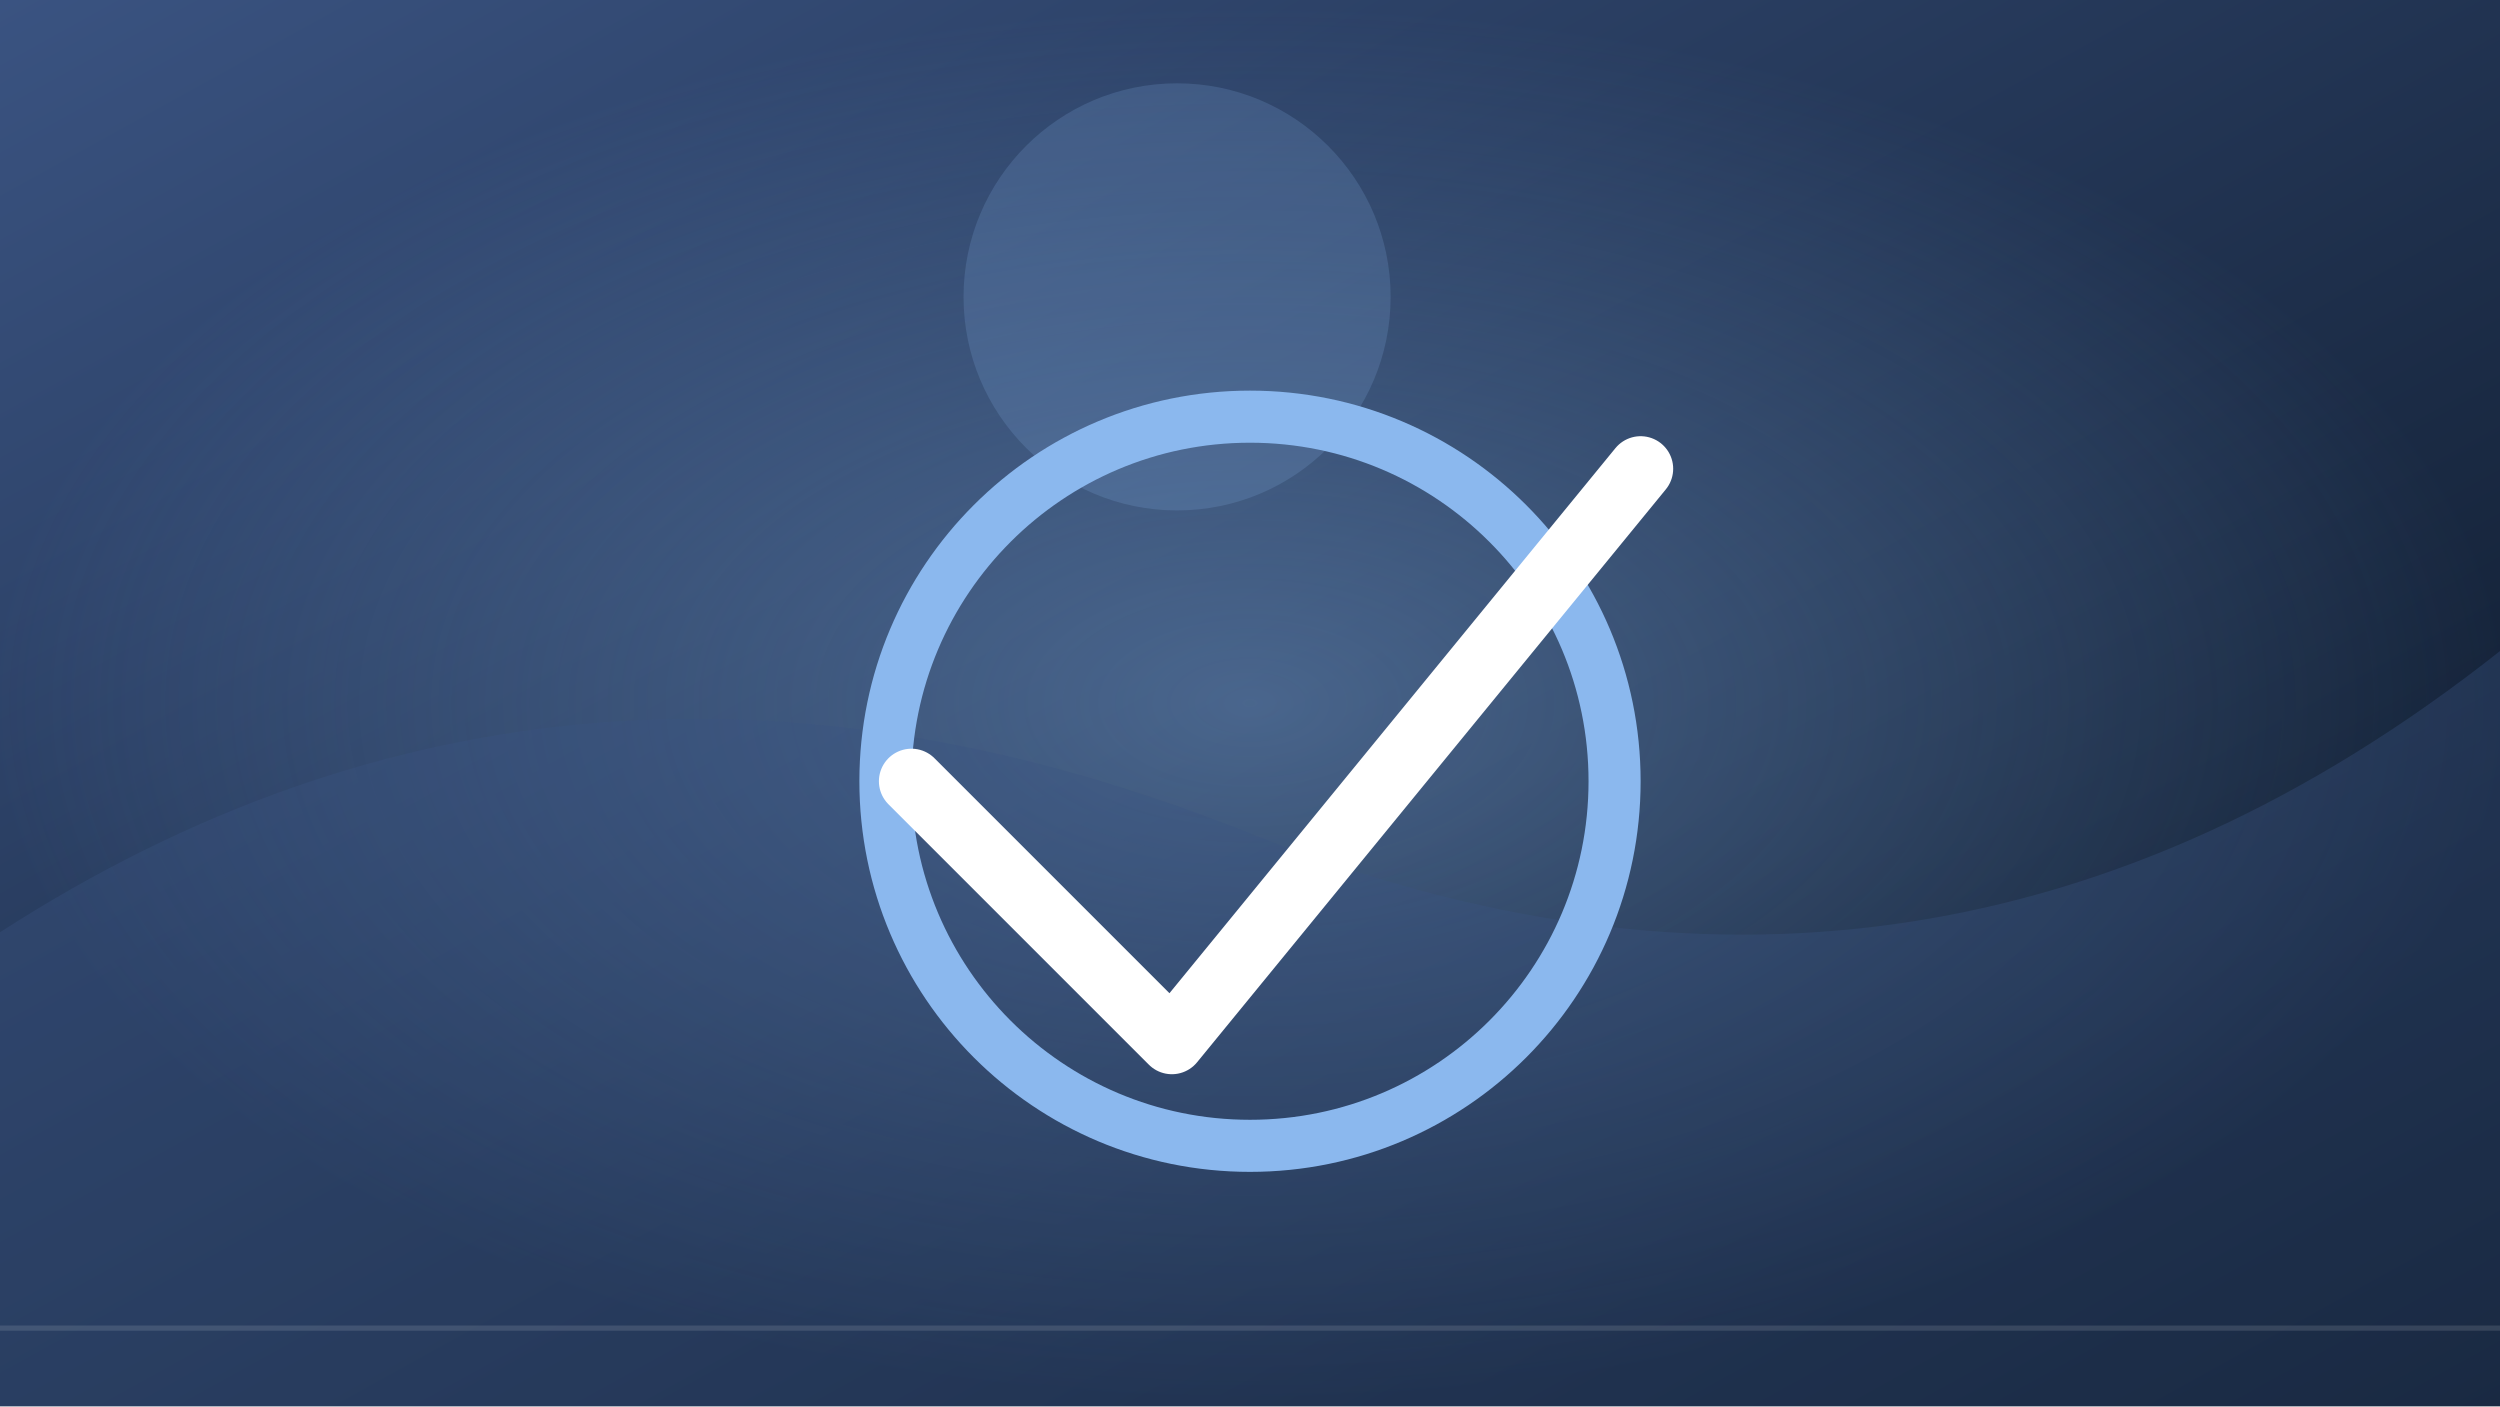
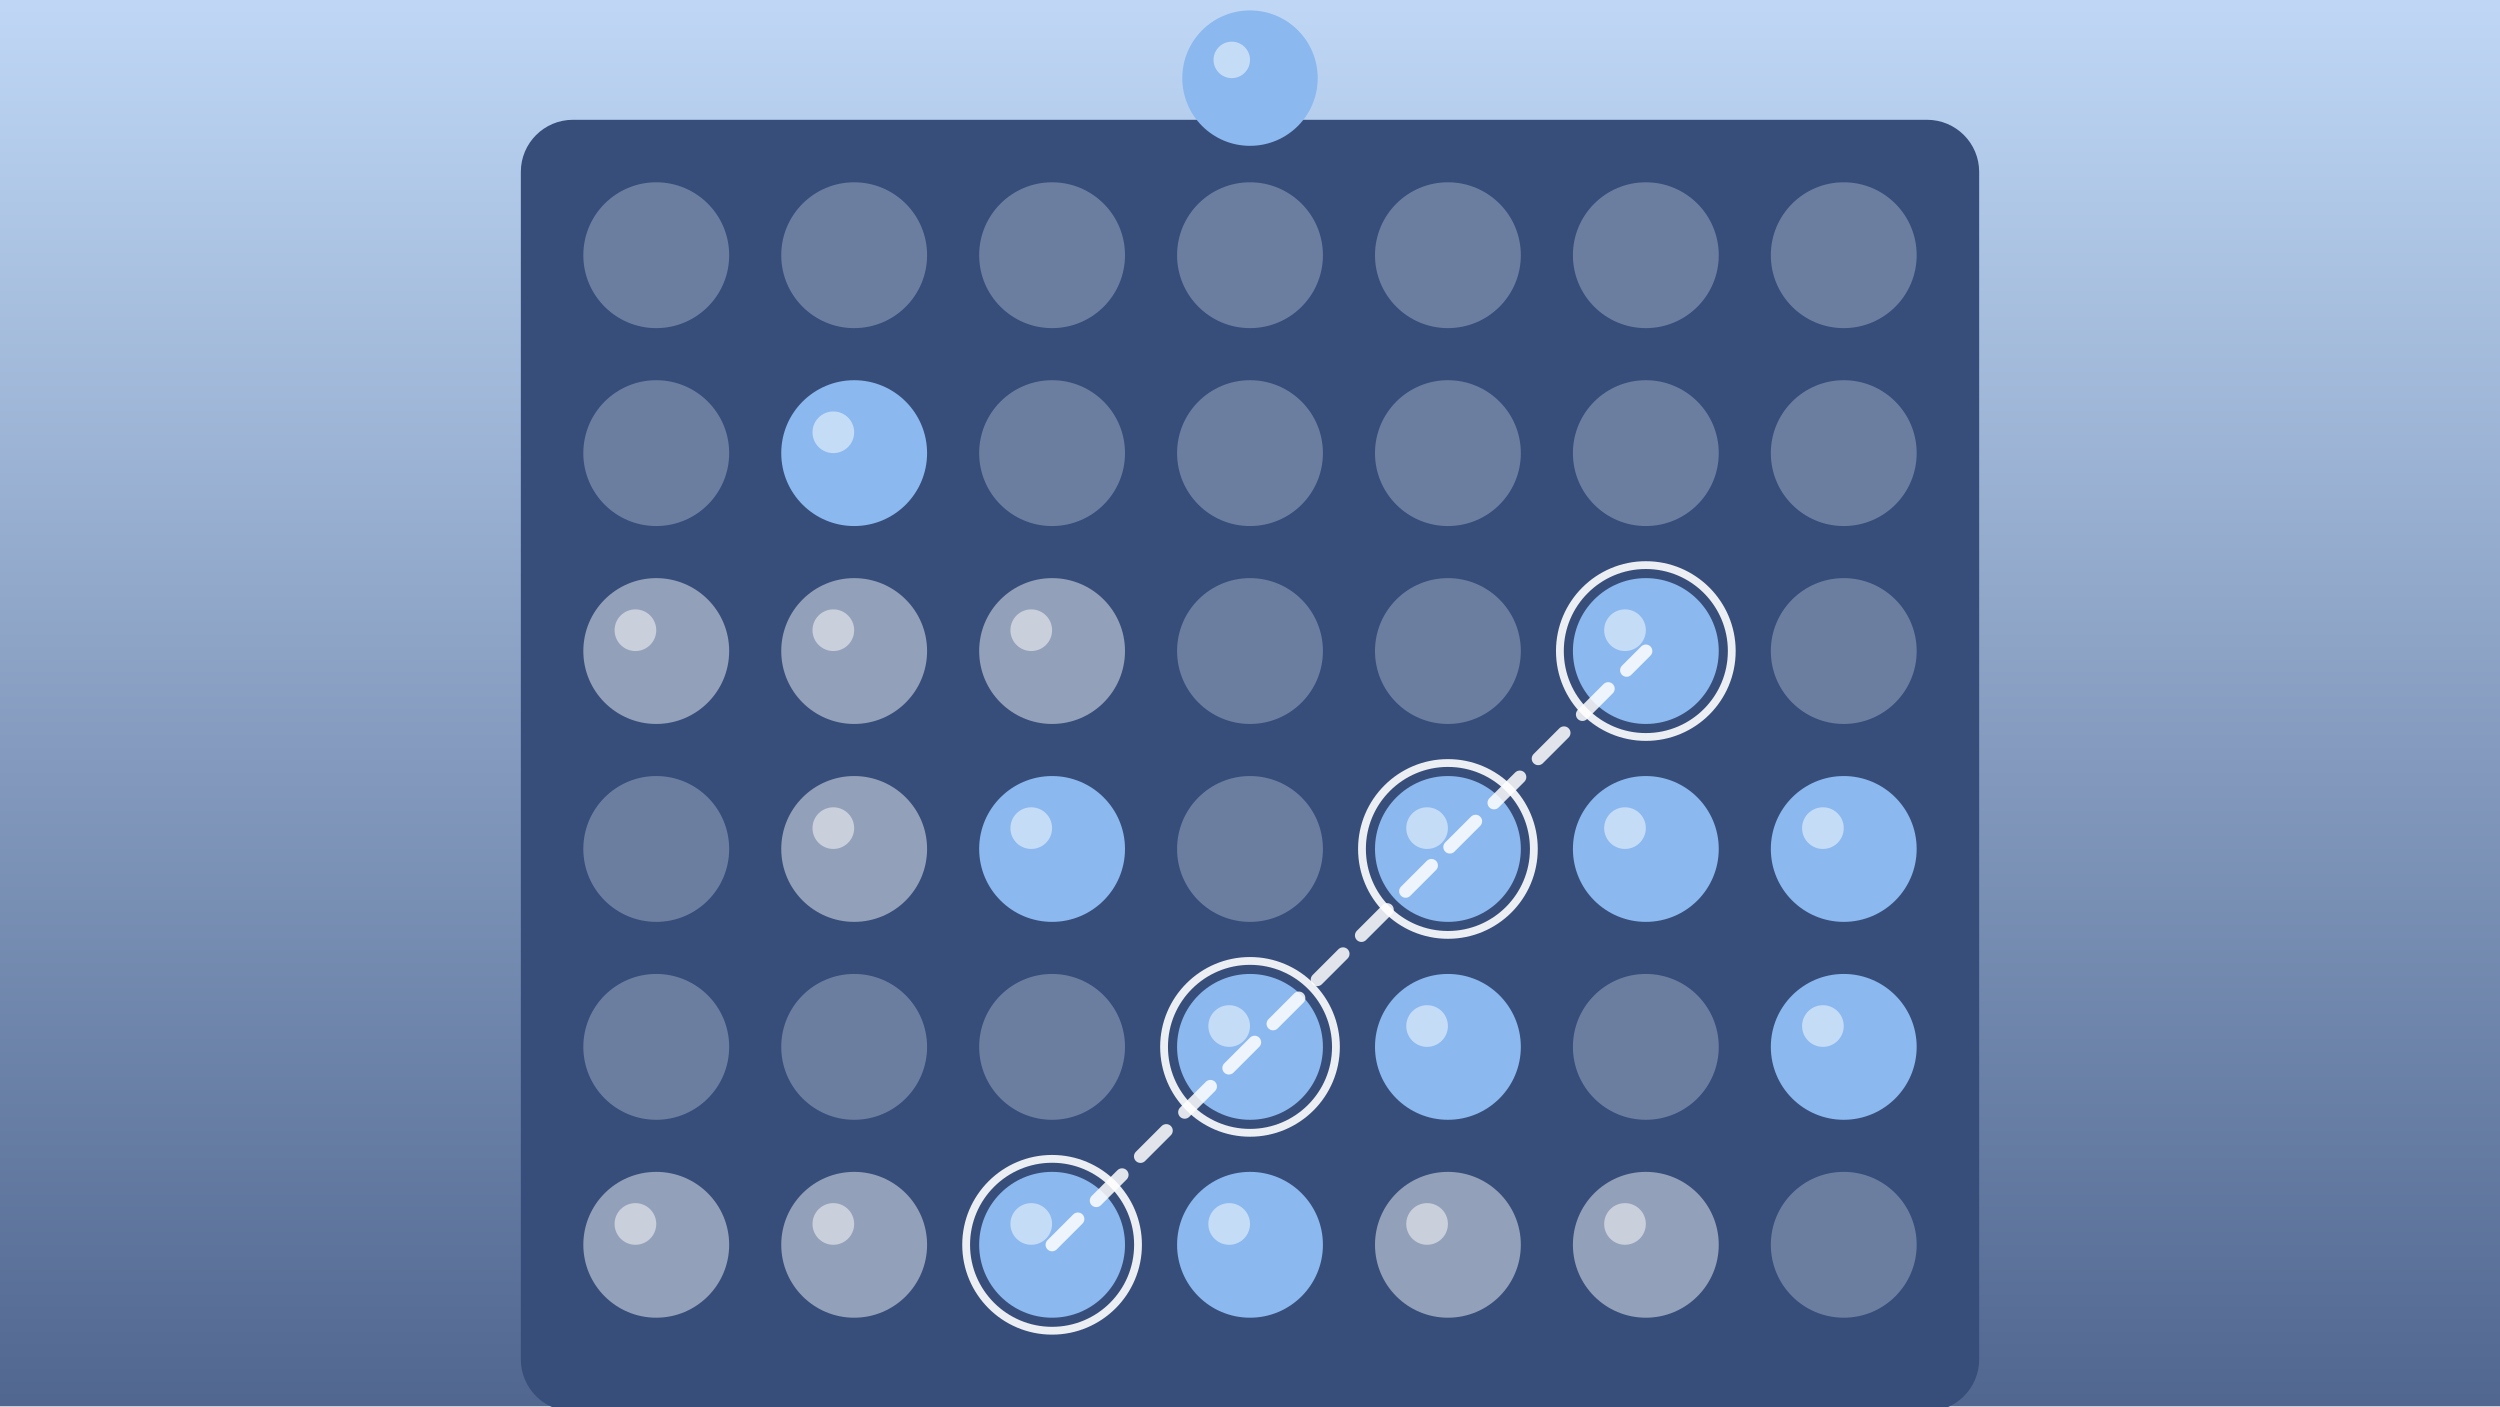
<svg xmlns="http://www.w3.org/2000/svg" width="960" height="540" viewBox="0 0 960 540">
  <defs>
-     <linearGradient id="bg" x1="0" y1="0" x2="1" y2="1">
-       <stop stop-color="#3a5381" />
-       <stop offset="1" stop-color="#081321" />
+     <linearGradient id="bg" x1="0" y1="0" x2="0" y2="1">
+       <stop offset="0" stop-color="#bfd7f5" />
+       <stop offset="1" stop-color="#516790" />
    </linearGradient>
-     <radialGradient id="glow">
-       <stop stop-color="#8bb8ee" stop-opacity=".38" />
-       <stop offset="1" stop-color="#8bb8ee" stop-opacity="0" />
-     </radialGradient>
  </defs>
-   <rect width="960" height="540" fill="url(#bg)" />
-   <rect width="960" height="540" fill="url(#glow)" />
-   <circle cx="452" cy="114" r="82" fill="#8bb8ee" opacity=".18" />
-   <path d="M0 358 Q220 216 480 320 T960 250 V540 H0Z" fill="#3a5381" opacity=".35" />
-   <circle cx="480" cy="300" r="140" fill="none" stroke="#8bb8ee" stroke-width="20" />
-   <path d="M350 300 L450 400 L630 180" stroke="#fff" stroke-width="25" fill="none" stroke-linecap="round" stroke-linejoin="round" />
-   <path d="M0 510 H960" stroke="#fff" stroke-opacity=".12" stroke-width="2" />
+   <rect x="0" y="0" width="960" height="540" fill="url(#bg)" />
+   <rect x="200" y="46" width="560" height="496" fill="#374e7a" rx="20" />
+   <circle cx="252.0" cy="98.0" r="28" fill="#6b7ea0" />
+   <circle cx="328.0" cy="98.0" r="28" fill="#6b7ea0" />
+   <circle cx="404.0" cy="98.0" r="28" fill="#6b7ea0" />
+   <circle cx="480.0" cy="98.0" r="28" fill="#6b7ea0" />
+   <circle cx="556.0" cy="98.0" r="28" fill="#6b7ea0" />
+   <circle cx="632.0" cy="98.0" r="28" fill="#6b7ea0" />
+   <circle cx="708.0" cy="98.0" r="28" fill="#6b7ea0" />
+   <circle cx="252.0" cy="174.0" r="28" fill="#6b7ea0" />
+   <circle cx="328.0" cy="174.0" r="28" fill="#8bb8ee" />
+   <circle cx="320.0" cy="166.0" r="8" fill="#ffffff" opacity=".5" />
+   <circle cx="404.0" cy="174.0" r="28" fill="#6b7ea0" />
+   <circle cx="480.0" cy="174.0" r="28" fill="#6b7ea0" />
+   <circle cx="556.0" cy="174.0" r="28" fill="#6b7ea0" />
+   <circle cx="632.0" cy="174.0" r="28" fill="#6b7ea0" />
+   <circle cx="708.0" cy="174.0" r="28" fill="#6b7ea0" />
+   <circle cx="252.0" cy="250.0" r="28" fill="#92a0b9" />
+   <circle cx="244.0" cy="242.0" r="8" fill="#ffffff" opacity=".5" />
+   <circle cx="328.0" cy="250.0" r="28" fill="#92a0b9" />
+   <circle cx="320.0" cy="242.0" r="8" fill="#ffffff" opacity=".5" />
+   <circle cx="404.0" cy="250.0" r="28" fill="#92a0b9" />
+   <circle cx="396.0" cy="242.0" r="8" fill="#ffffff" opacity=".5" />
+   <circle cx="480.0" cy="250.0" r="28" fill="#6b7ea0" />
+   <circle cx="556.0" cy="250.0" r="28" fill="#6b7ea0" />
+   <circle cx="632.0" cy="250.0" r="28" fill="#8bb8ee" />
+   <circle cx="624.0" cy="242.0" r="8" fill="#ffffff" opacity=".5" />
+   <circle cx="632.0" cy="250.0" r="33" fill="none" stroke="#ffffff" stroke-width="3" opacity=".9" />
+   <circle cx="708.0" cy="250.0" r="28" fill="#6b7ea0" />
+   <circle cx="252.0" cy="326.0" r="28" fill="#6b7ea0" />
+   <circle cx="328.0" cy="326.0" r="28" fill="#92a0b9" />
+   <circle cx="320.0" cy="318.0" r="8" fill="#ffffff" opacity=".5" />
+   <circle cx="404.0" cy="326.0" r="28" fill="#8bb8ee" />
+   <circle cx="396.0" cy="318.0" r="8" fill="#ffffff" opacity=".5" />
+   <circle cx="480.0" cy="326.0" r="28" fill="#6b7ea0" />
+   <circle cx="556.0" cy="326.0" r="28" fill="#8bb8ee" />
+   <circle cx="548.0" cy="318.0" r="8" fill="#ffffff" opacity=".5" />
+   <circle cx="556.0" cy="326.0" r="33" fill="none" stroke="#ffffff" stroke-width="3" opacity=".9" />
+   <circle cx="632.0" cy="326.0" r="28" fill="#8bb8ee" />
+   <circle cx="624.0" cy="318.0" r="8" fill="#ffffff" opacity=".5" />
+   <circle cx="708.0" cy="326.0" r="28" fill="#8bb8ee" />
+   <circle cx="700.0" cy="318.0" r="8" fill="#ffffff" opacity=".5" />
+   <circle cx="252.0" cy="402.0" r="28" fill="#6b7ea0" />
+   <circle cx="328.0" cy="402.0" r="28" fill="#6b7ea0" />
+   <circle cx="404.0" cy="402.0" r="28" fill="#6b7ea0" />
+   <circle cx="480.0" cy="402.0" r="28" fill="#8bb8ee" />
+   <circle cx="472.0" cy="394.0" r="8" fill="#ffffff" opacity=".5" />
+   <circle cx="480.0" cy="402.0" r="33" fill="none" stroke="#ffffff" stroke-width="3" opacity=".9" />
+   <circle cx="556.0" cy="402.0" r="28" fill="#8bb8ee" />
+   <circle cx="548.0" cy="394.0" r="8" fill="#ffffff" opacity=".5" />
+   <circle cx="632.0" cy="402.0" r="28" fill="#6b7ea0" />
+   <circle cx="708.0" cy="402.0" r="28" fill="#8bb8ee" />
+   <circle cx="700.0" cy="394.0" r="8" fill="#ffffff" opacity=".5" />
+   <circle cx="252.0" cy="478.0" r="28" fill="#92a0b9" />
+   <circle cx="244.0" cy="470.0" r="8" fill="#ffffff" opacity=".5" />
+   <circle cx="328.0" cy="478.0" r="28" fill="#92a0b9" />
+   <circle cx="320.0" cy="470.0" r="8" fill="#ffffff" opacity=".5" />
+   <circle cx="404.0" cy="478.0" r="28" fill="#8bb8ee" />
+   <circle cx="396.0" cy="470.0" r="8" fill="#ffffff" opacity=".5" />
+   <circle cx="404.0" cy="478.0" r="33" fill="none" stroke="#ffffff" stroke-width="3" opacity=".9" />
+   <circle cx="480.0" cy="478.0" r="28" fill="#8bb8ee" />
+   <circle cx="472.0" cy="470.0" r="8" fill="#ffffff" opacity=".5" />
+   <circle cx="556.0" cy="478.0" r="28" fill="#92a0b9" />
+   <circle cx="548.0" cy="470.0" r="8" fill="#ffffff" opacity=".5" />
+   <circle cx="632.0" cy="478.0" r="28" fill="#92a0b9" />
+   <circle cx="624.0" cy="470.0" r="8" fill="#ffffff" opacity=".5" />
+   <circle cx="708.0" cy="478.0" r="28" fill="#6b7ea0" />
+   <circle cx="480.0" cy="30" r="26" fill="#8bb8ee" />
+   <circle cx="473.0" cy="23" r="7" fill="#ffffff" opacity=".5" />
+   <line x1="404.0" y1="478.0" x2="632.0" y2="250.0" stroke="#ffffff" stroke-width="5" opacity=".85" stroke-linecap="round" stroke-dasharray="14 10" />
</svg>
